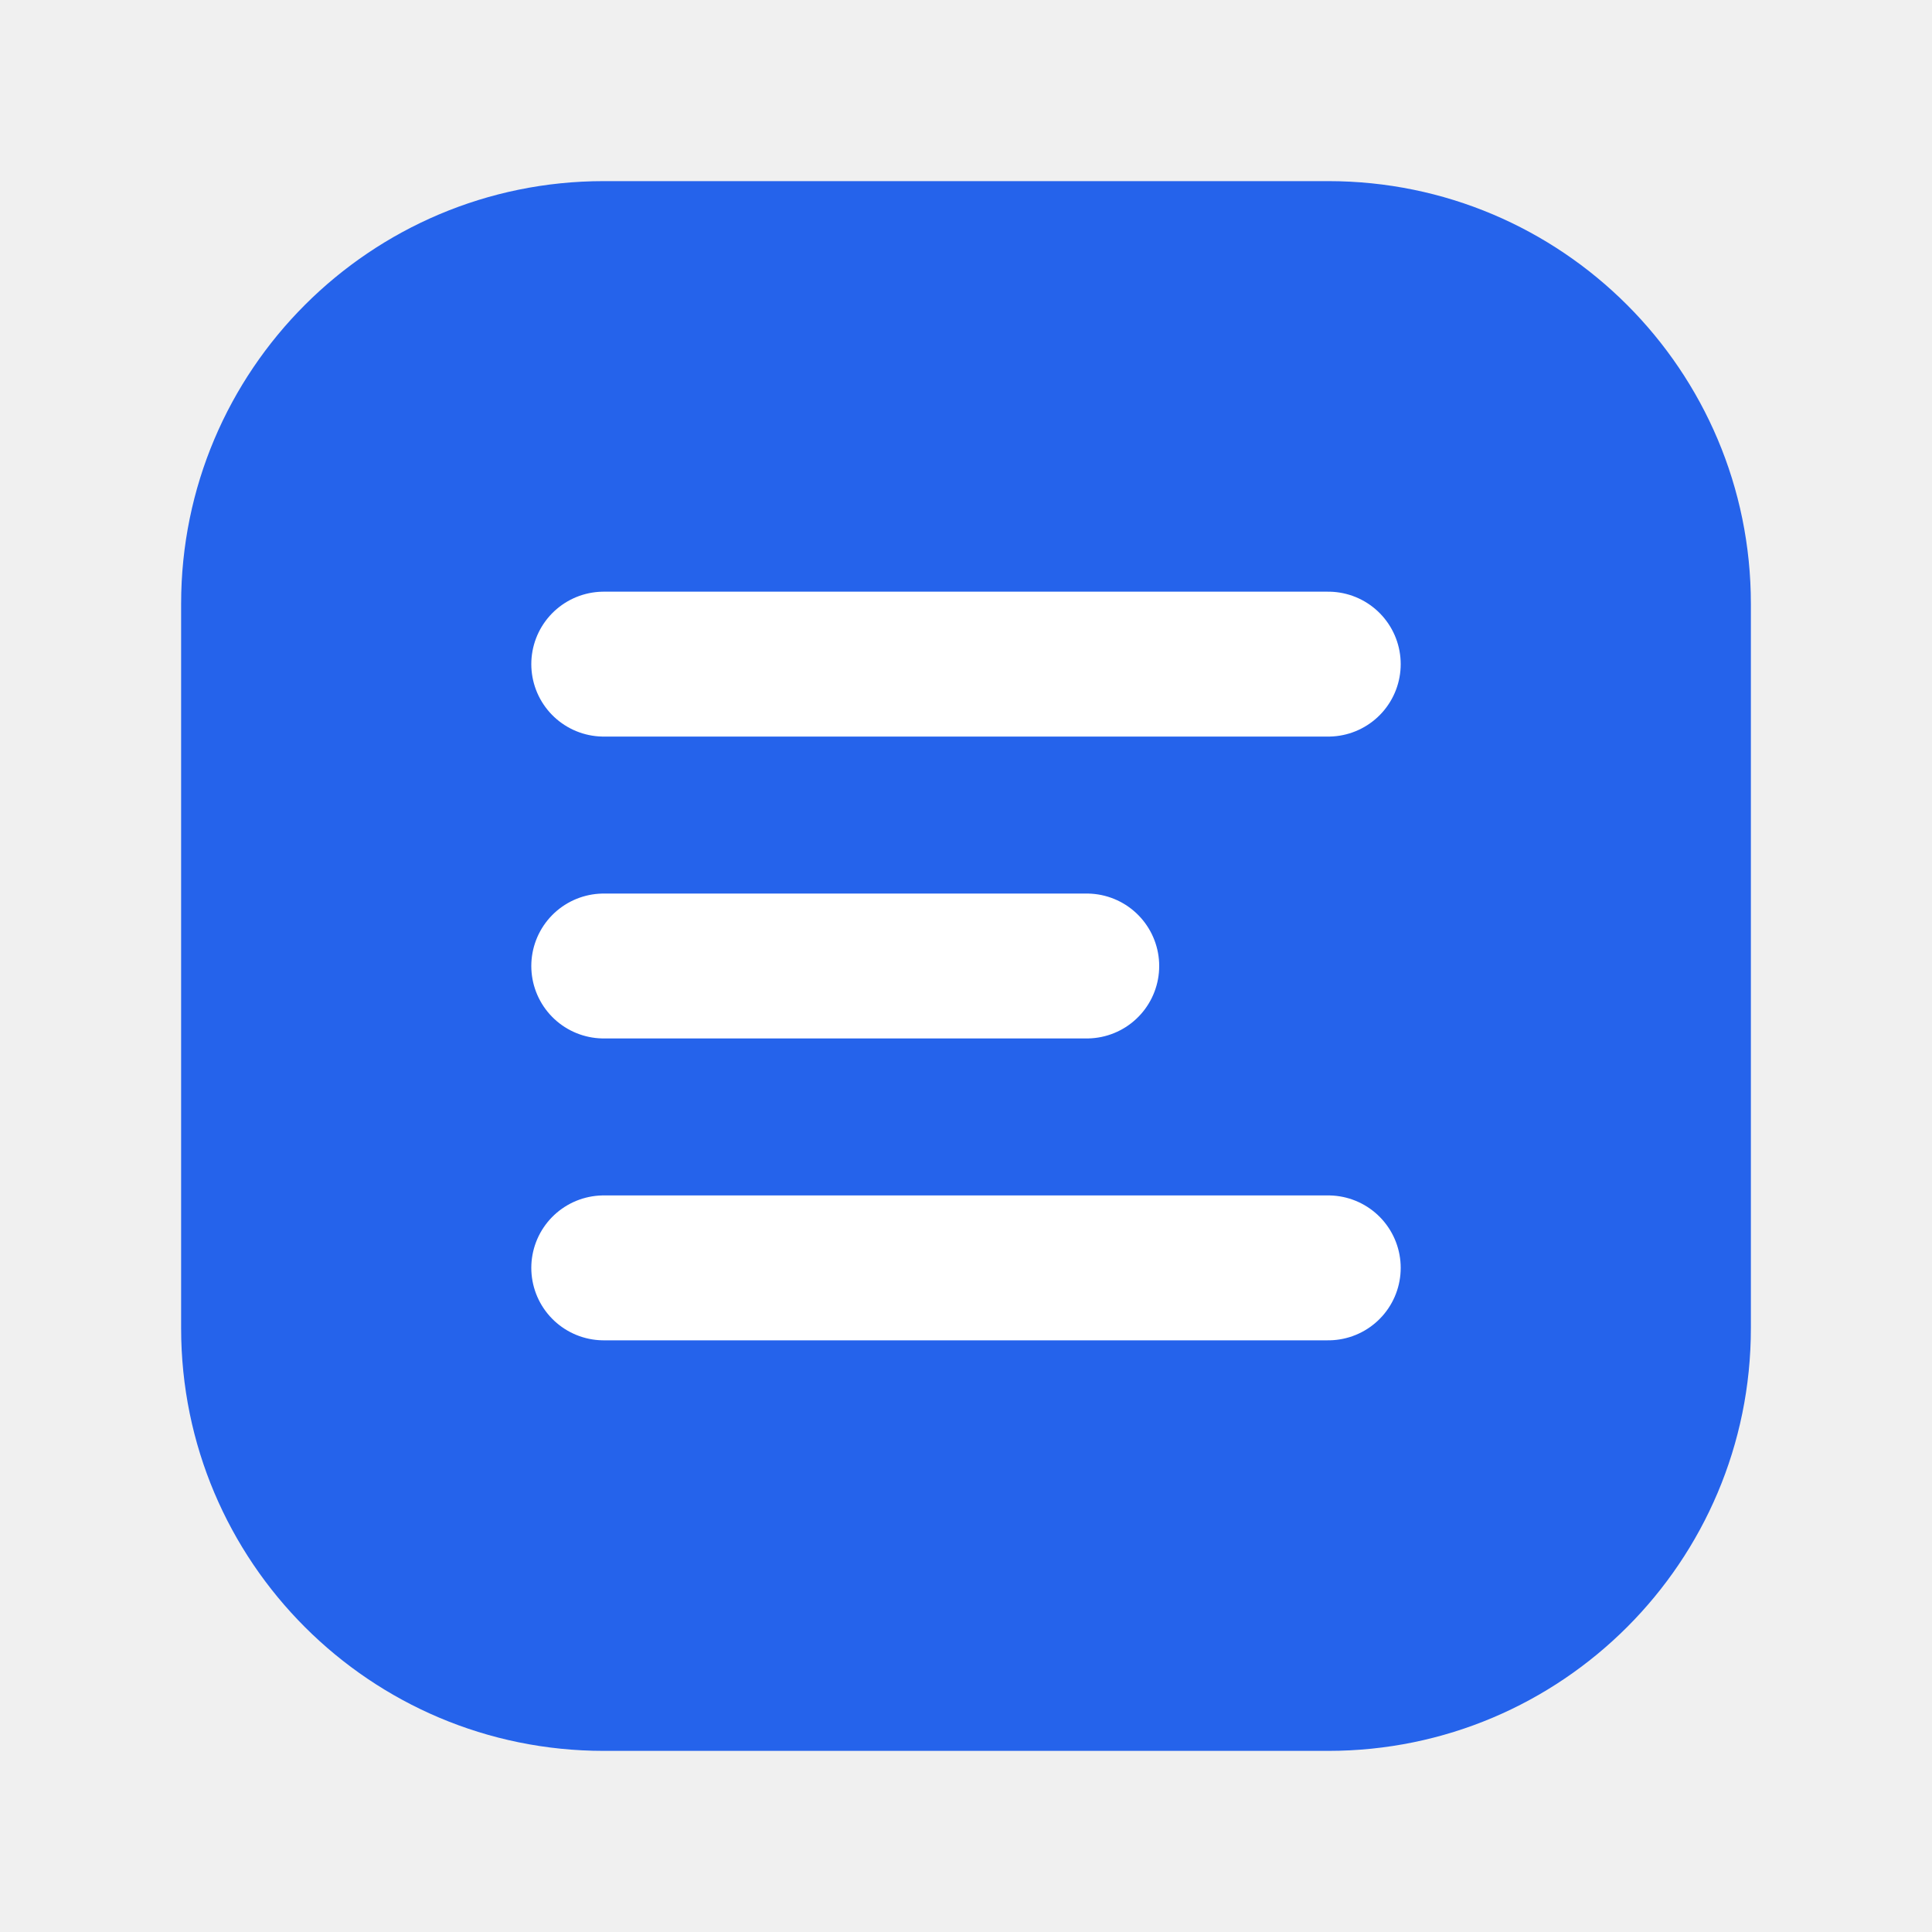
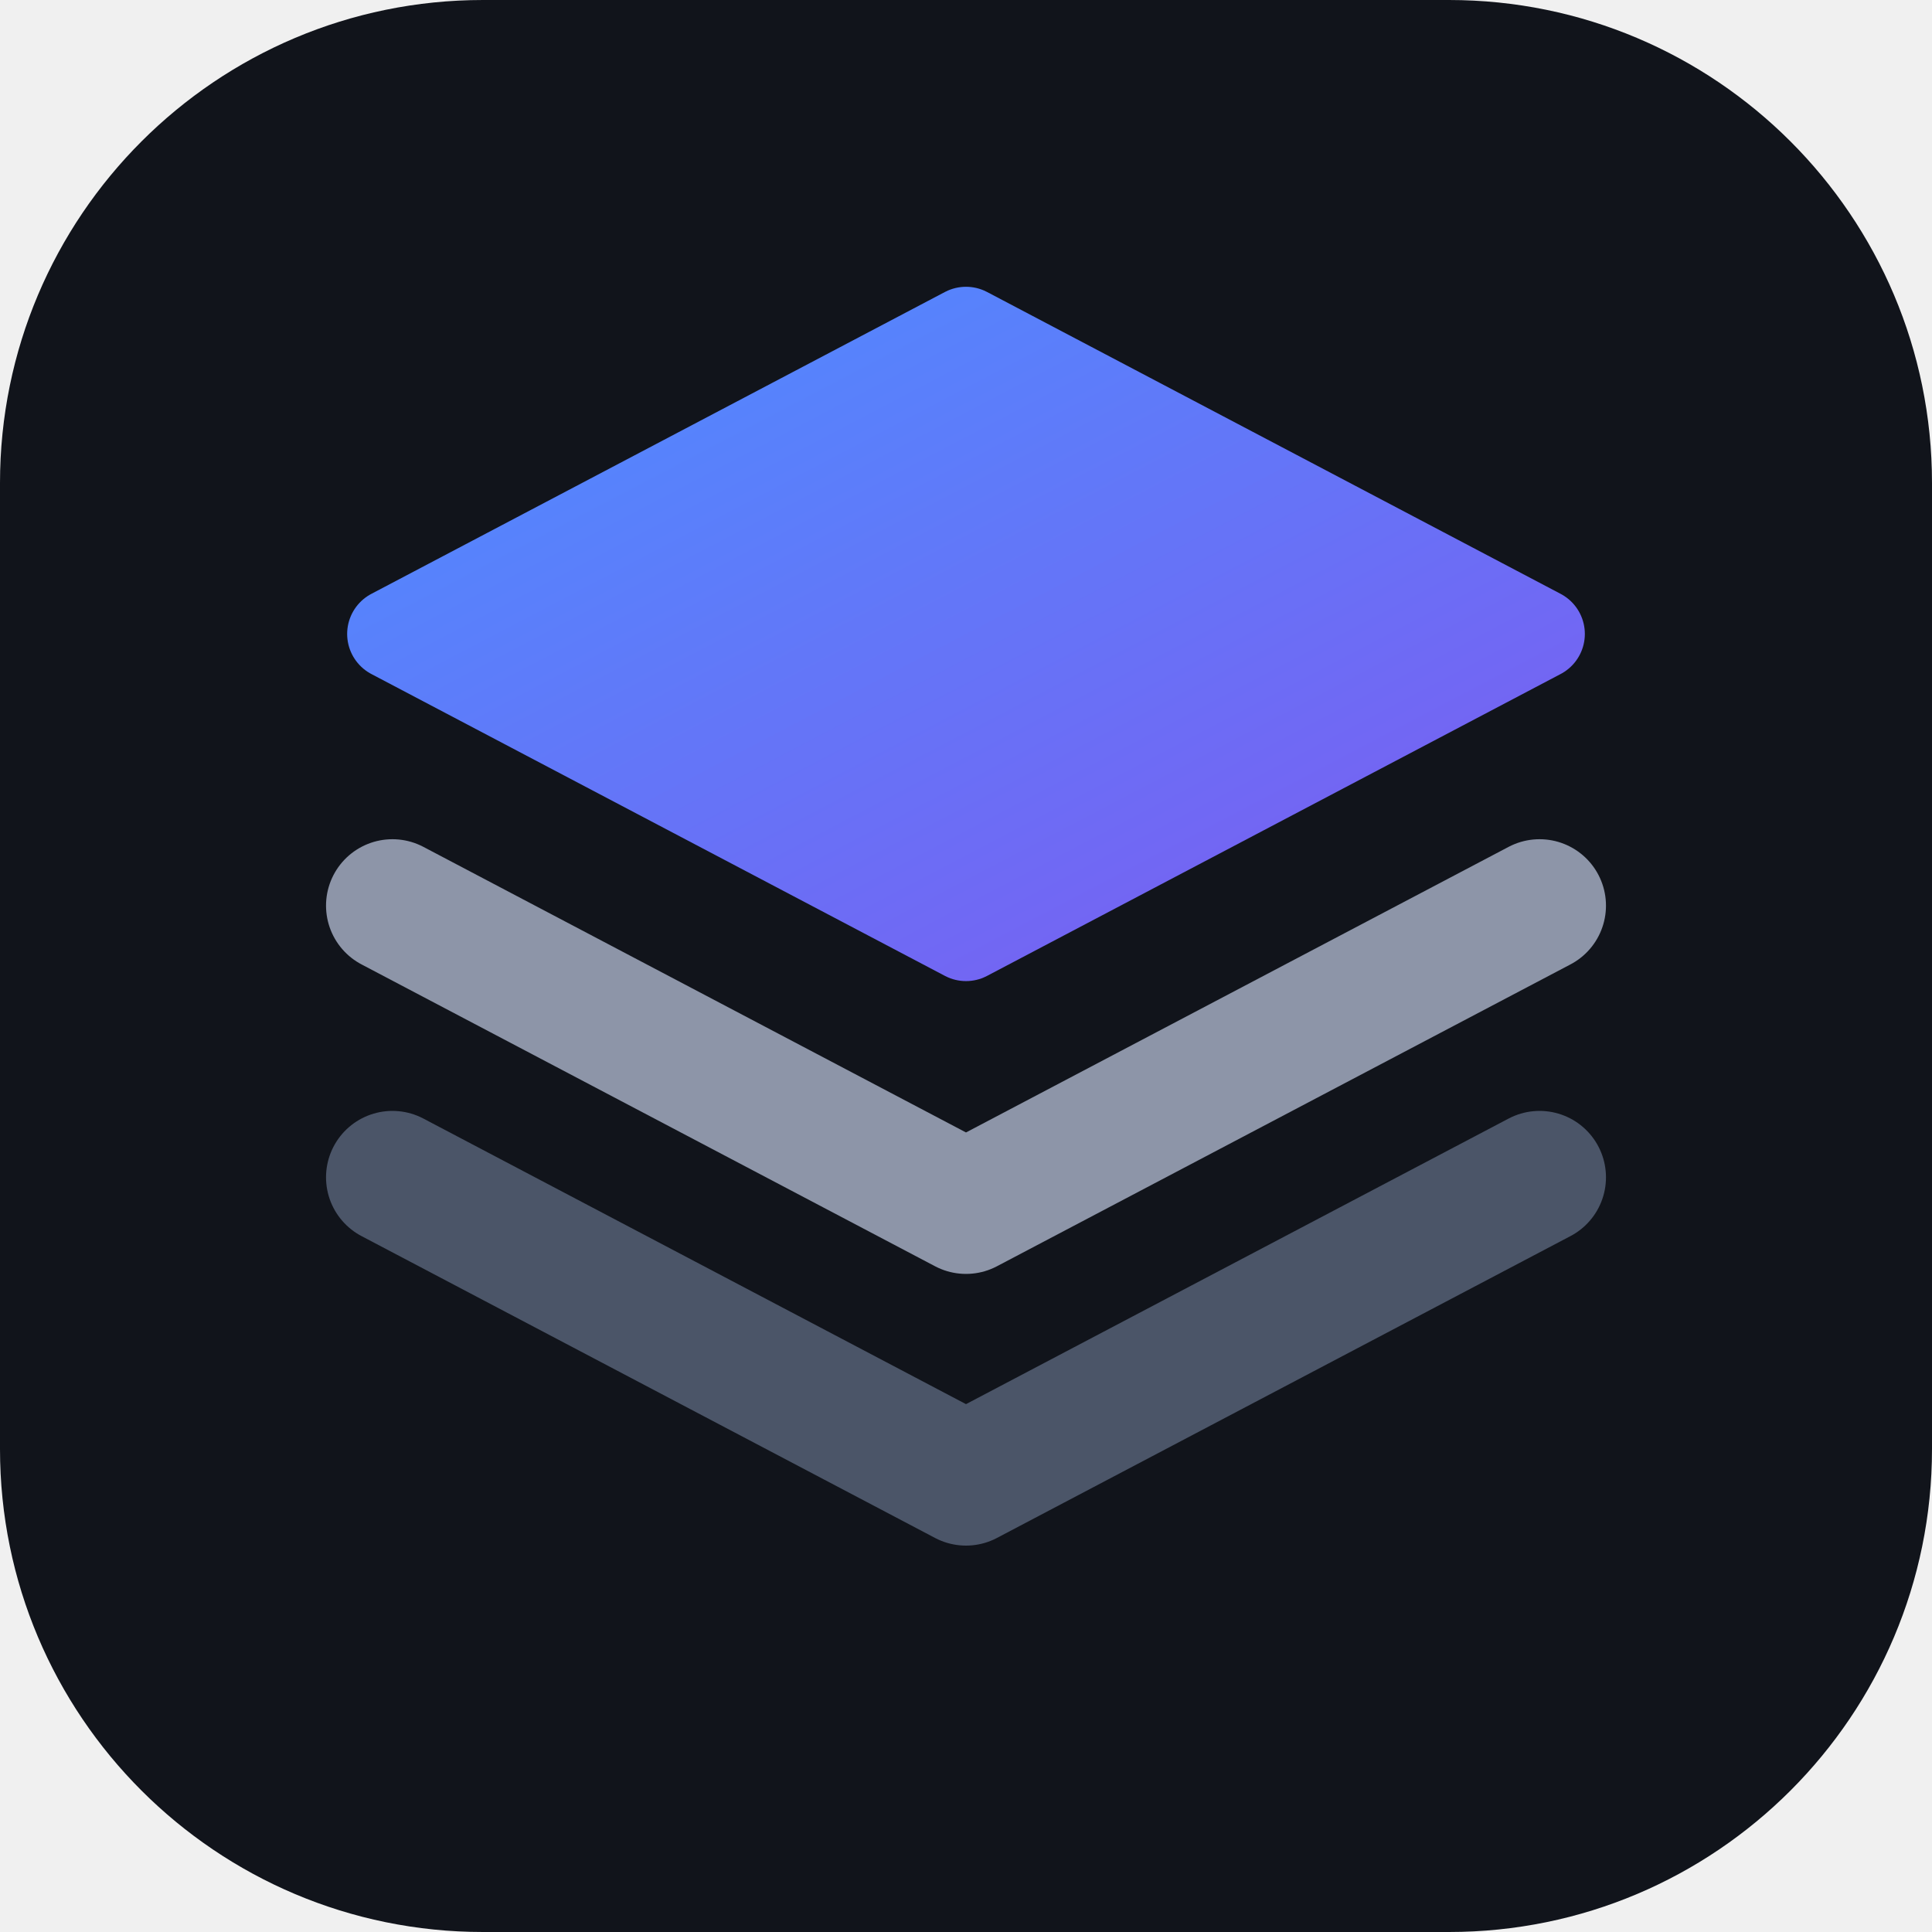
<svg xmlns="http://www.w3.org/2000/svg" viewBox="0 0 32 32">
-   <rect x="3" y="3" width="26" height="26" rx="7" fill="#2563eb" />
-   <path d="M10 11h12M10 16h8M10 21h12" stroke="#fff" stroke-width="2.4" stroke-linecap="round" />
+   <defs>
+     <linearGradient id="g" x1="0" y1="0" x2="1" y2="1">
+       <stop offset="0" stop-color="#4d8dff" />
+       <stop offset="1" stop-color="#7c5cf0" />
+     </linearGradient>
+   </defs>
+   <rect width="32" height="32" rx="8" fill="#11141b" />
+   <path d="M6.5 19.5 16 24.5l9.5-5" fill="none" stroke="#4b5568" stroke-width="2.2" stroke-linecap="round" stroke-linejoin="round" />
+   <path d="M6.5 15 16 20l9.5-5" fill="none" stroke="#8d95a8" stroke-width="2.2" stroke-linecap="round" stroke-linejoin="round" />
+   <path d="M16 5.5 25.5 10.5 16 15.5 6.5 10.5z" fill="url(#g)" stroke="url(#g)" stroke-width="1.5" stroke-linejoin="round" />
</svg>
